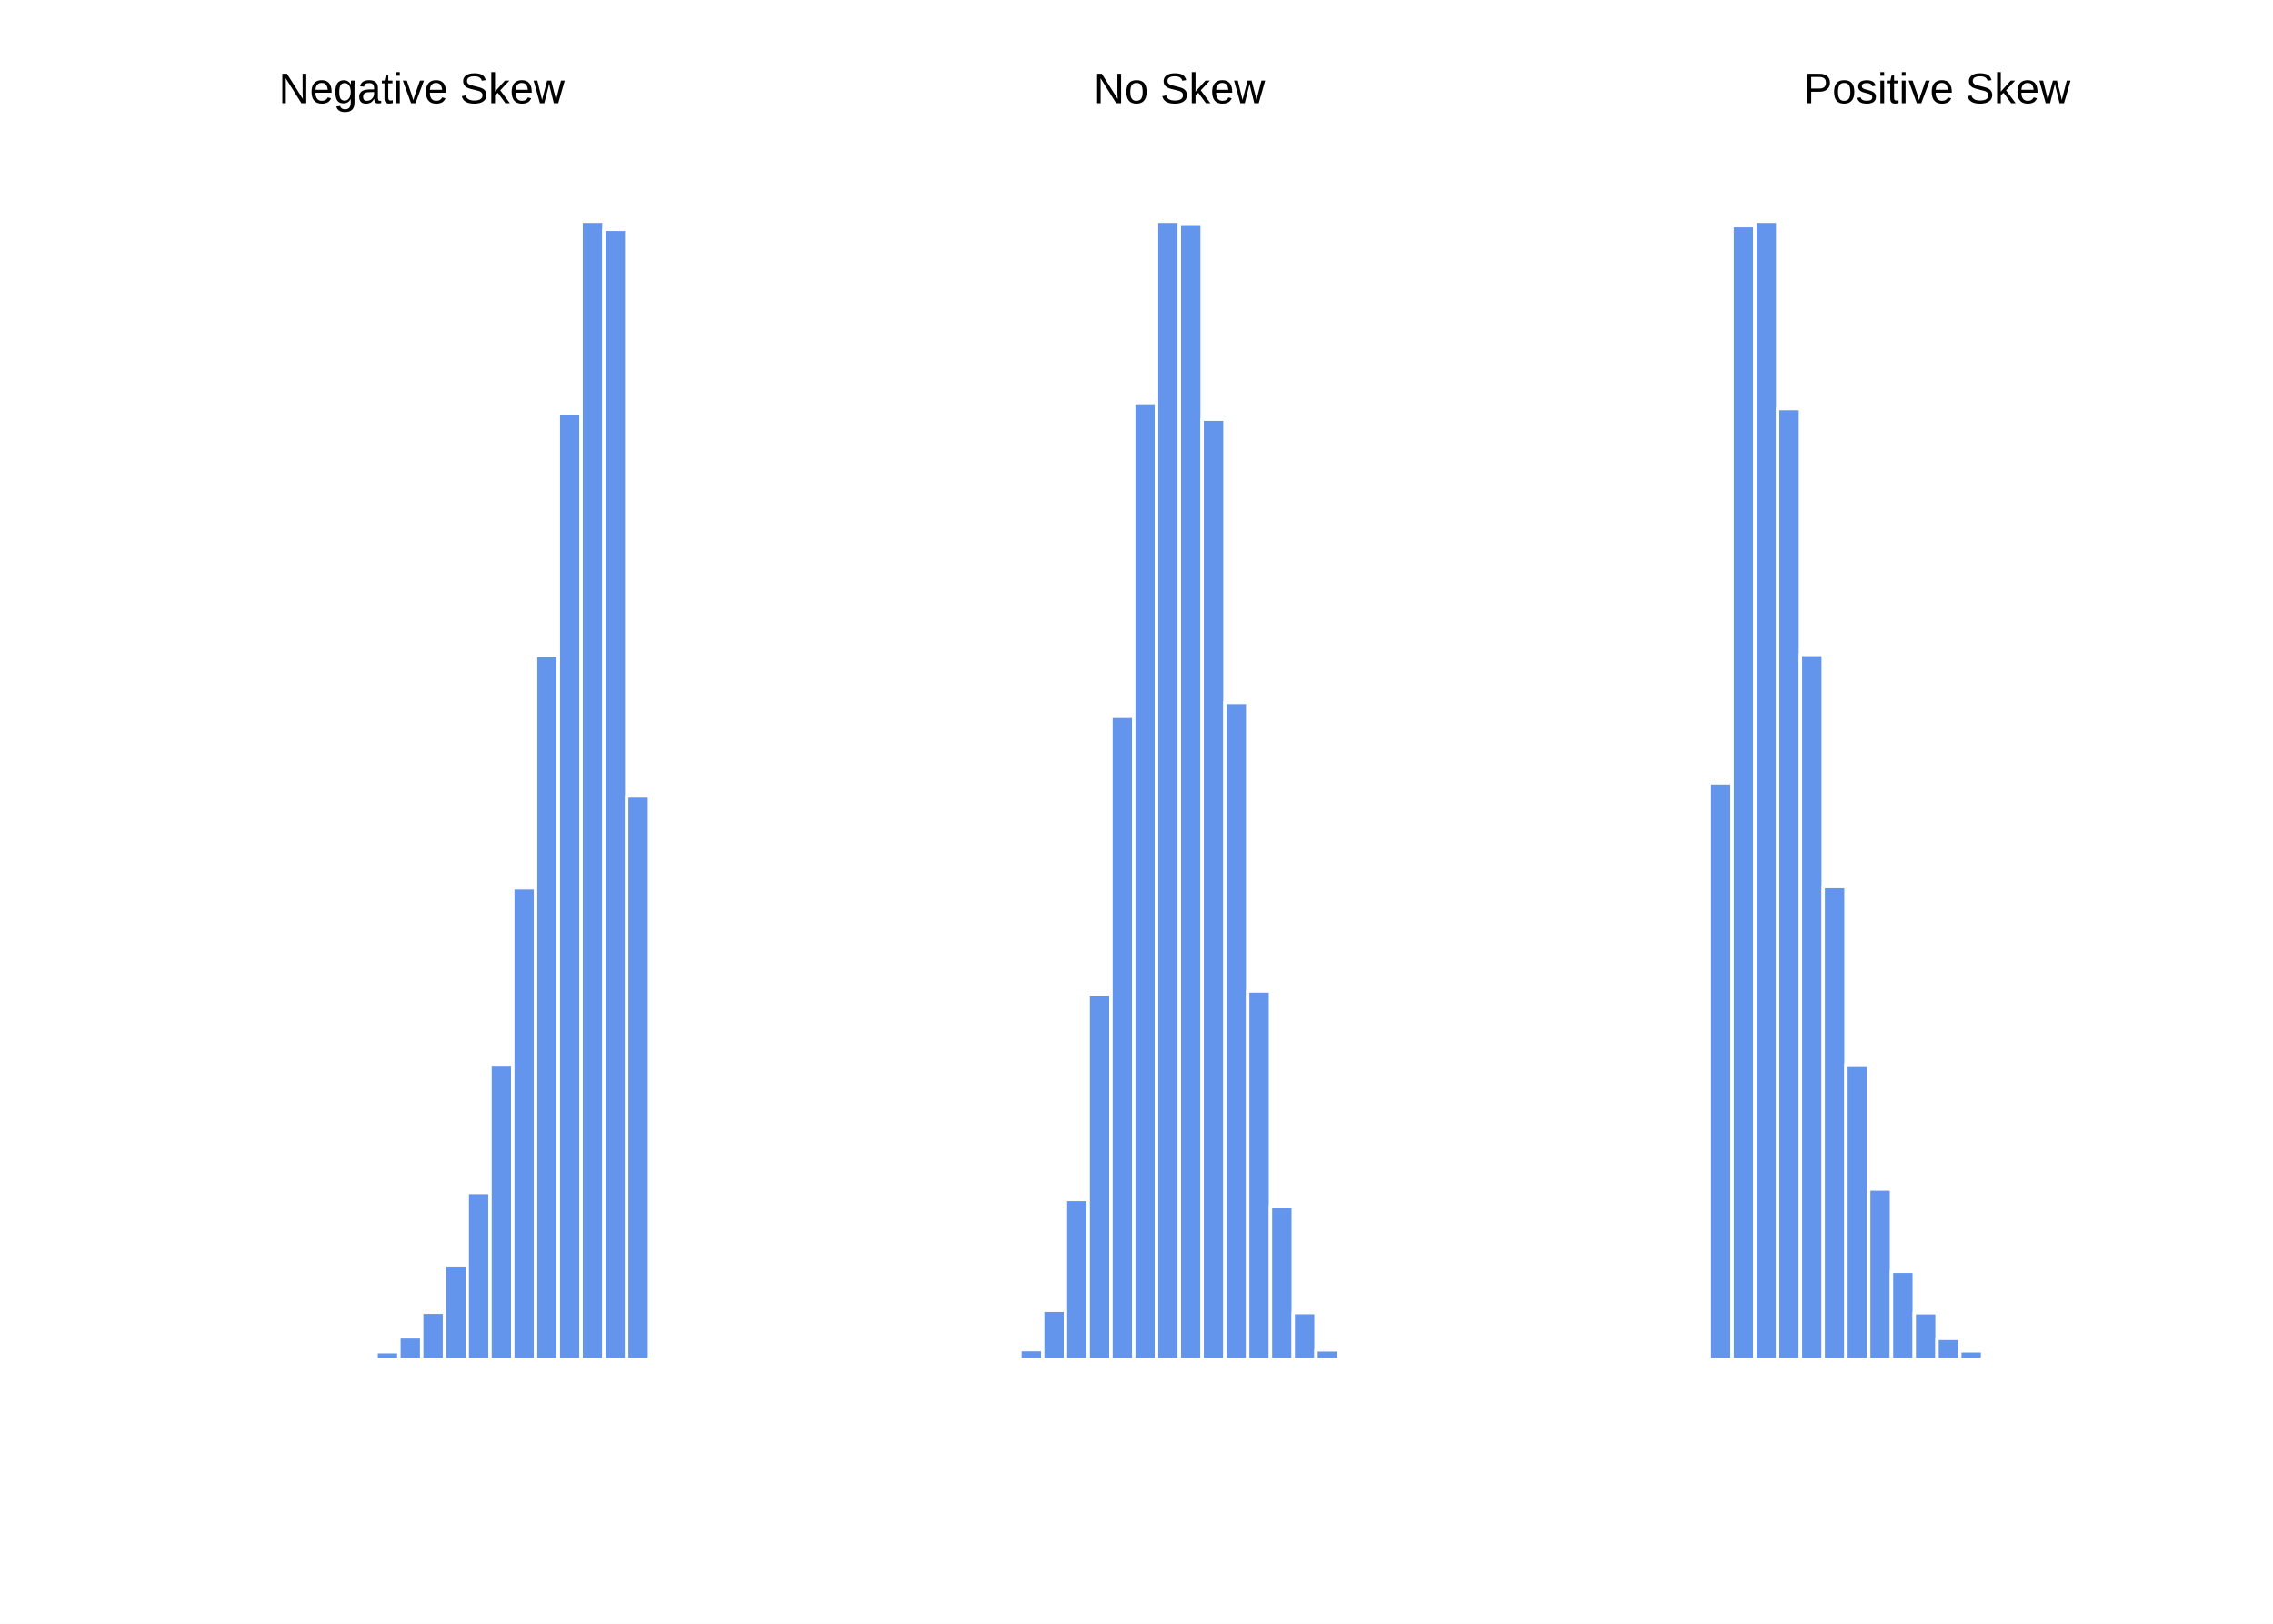
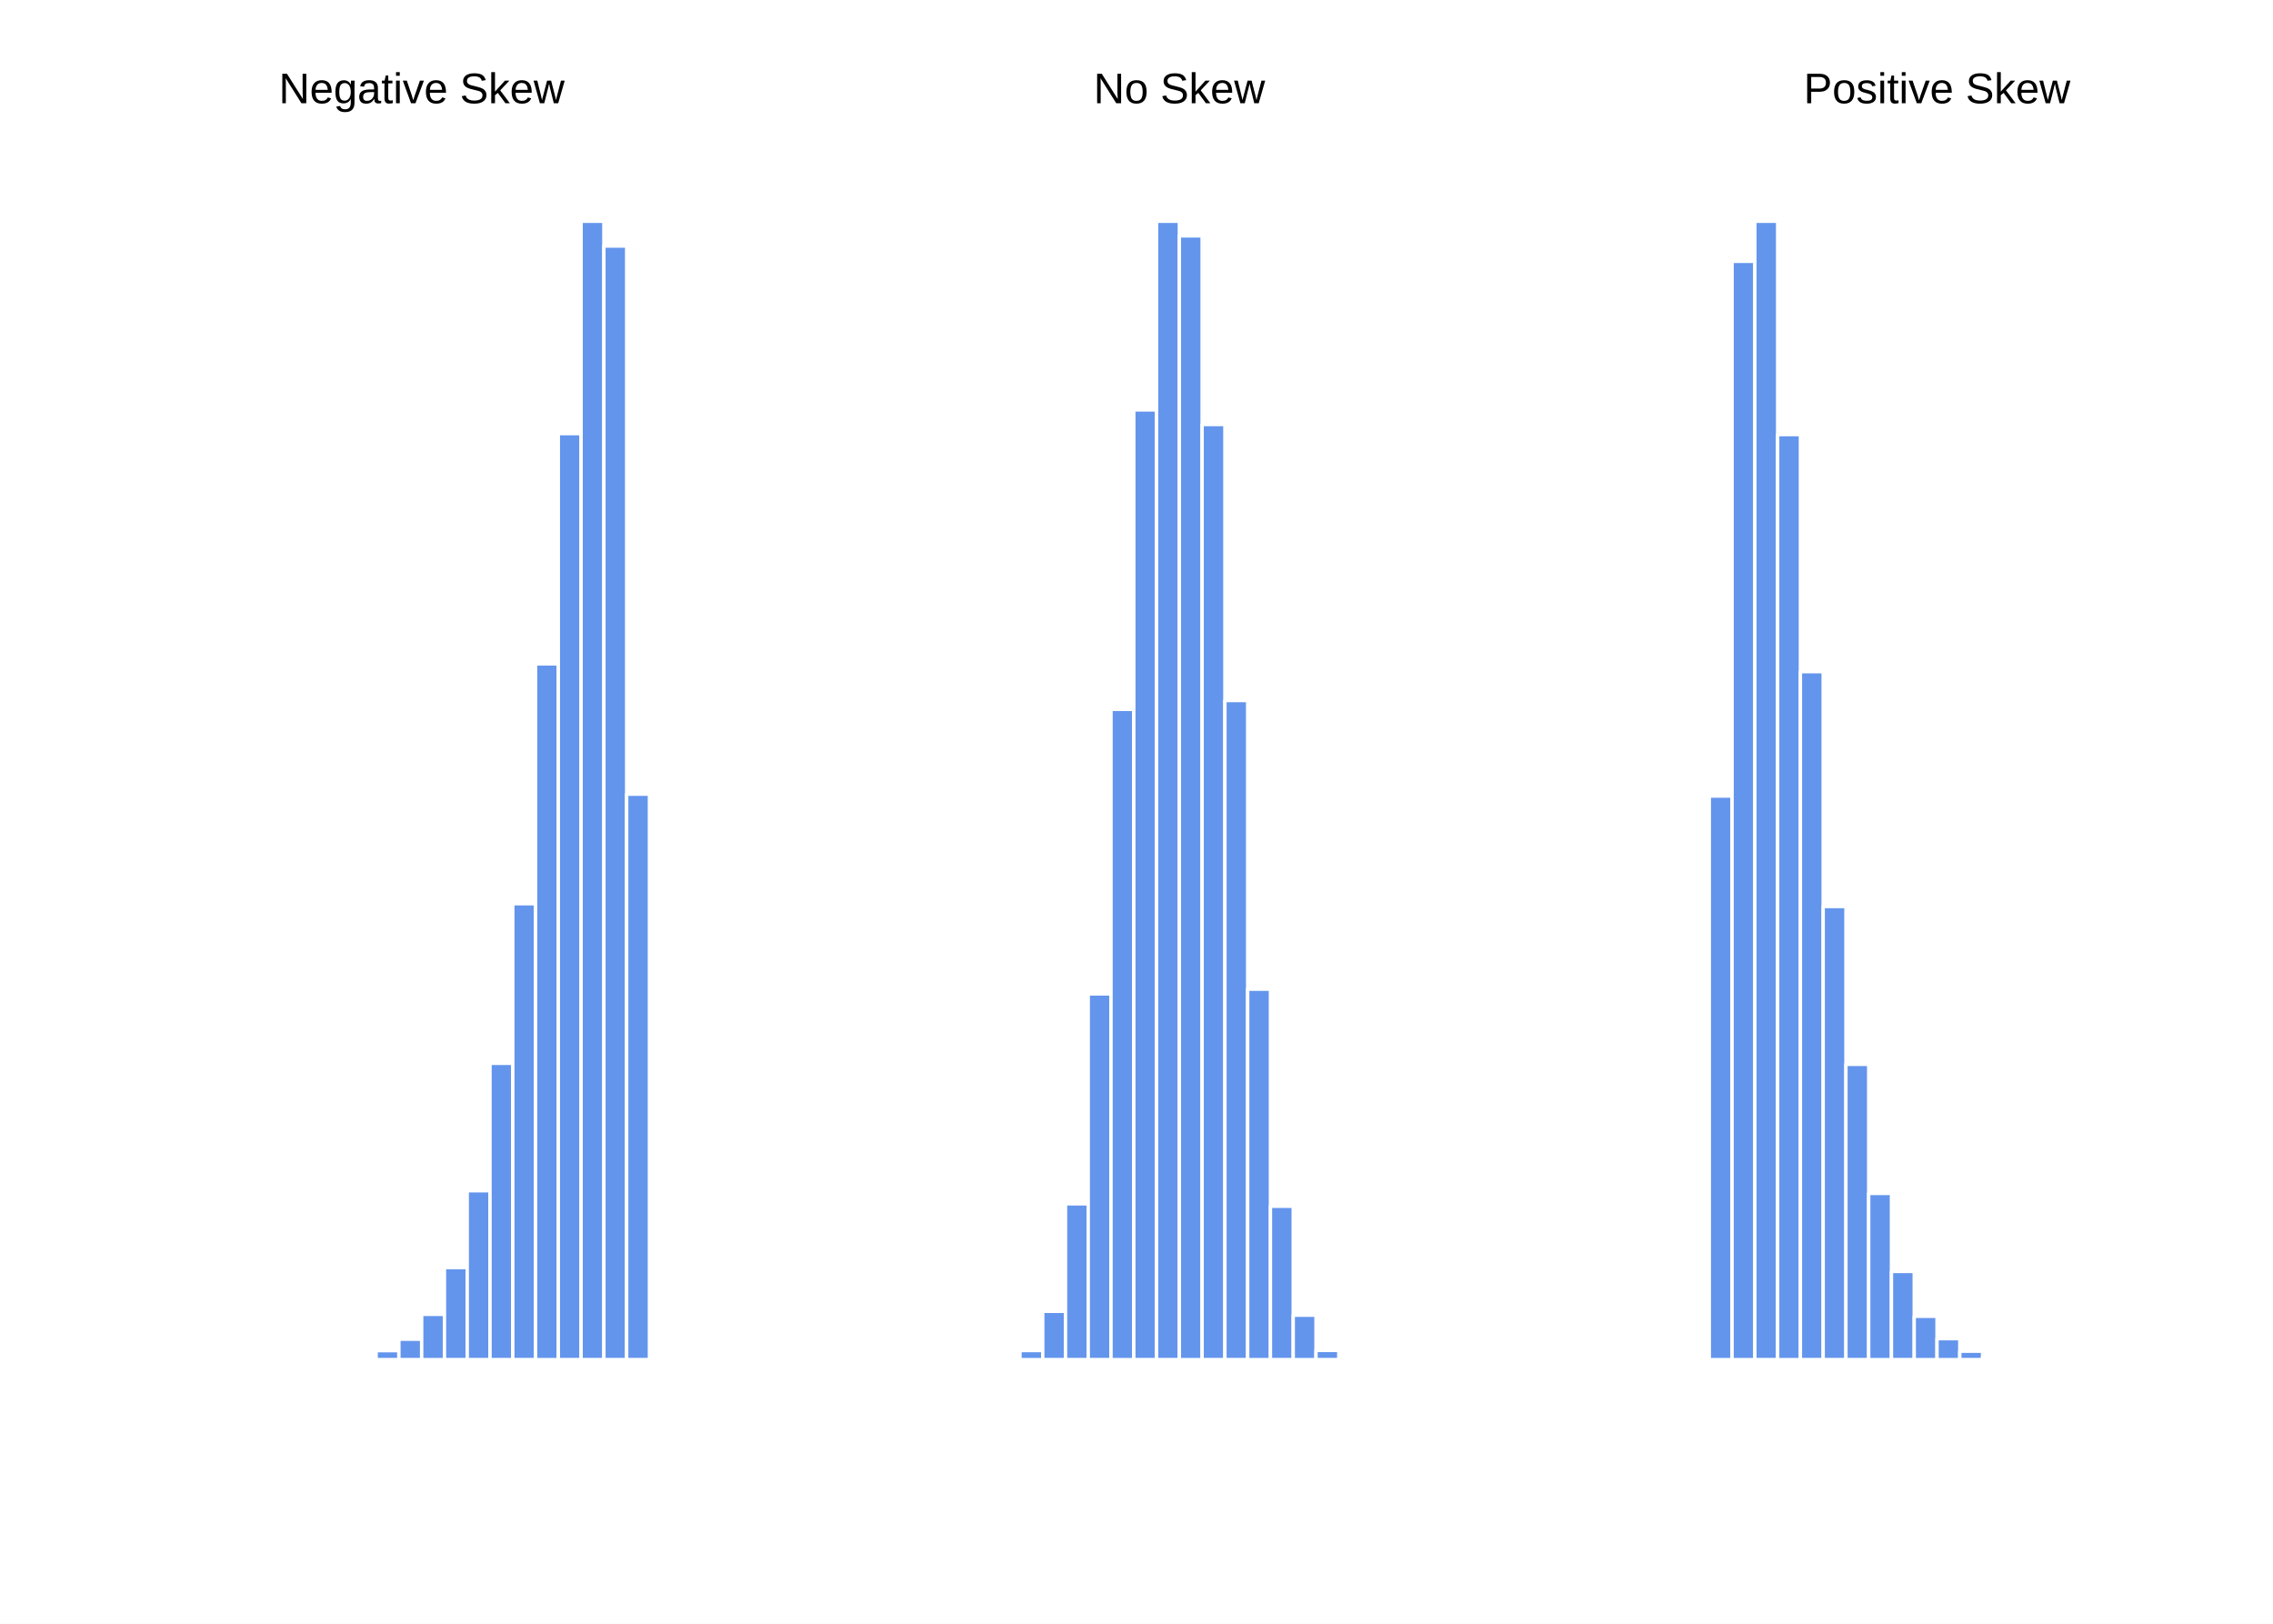
<svg xmlns="http://www.w3.org/2000/svg" class="svglite" width="504.00pt" height="360.00pt" viewBox="0 0 504.00 360.00">
  <defs>
    <style type="text/css">
    .svglite line, .svglite polyline, .svglite polygon, .svglite path, .svglite rect, .svglite circle {
      fill: none;
      stroke: #000000;
      stroke-linecap: round;
      stroke-linejoin: round;
      stroke-miterlimit: 10.00;
    }
    .svglite text {
      white-space: pre;
    }
  </style>
  </defs>
  <rect width="100%" height="100%" style="stroke: none; fill: #FFFFFF;" />
  <defs>
    <clipPath id="cpMC4wMHw1MDQuMDB8MC4wMHwzNjAuMDA=">
      <rect x="0.00" y="0.00" width="504.00" height="360.00" />
    </clipPath>
  </defs>
  <g clip-path="url(#cpMC4wMHw1MDQuMDB8MC4wMHwzNjAuMDA=)">
</g>
  <defs>
    <clipPath id="cpMzguOTd8MTQ4LjA0fDM4Ljk3fDMxMS41Mw==">
      <rect x="38.97" y="38.97" width="109.08" height="272.56" />
    </clipPath>
  </defs>
  <g clip-path="url(#cpMzguOTd8MTQ4LjA0fDM4Ljk3fDMxMS41Mw==)">
</g>
  <defs>
    <clipPath id="cpMC4wMHwxNjguMDB8MC4wMHwzNjAuMDA=">
      <rect x="0.00" y="0.00" width="168.00" height="360.00" />
    </clipPath>
  </defs>
  <g clip-path="url(#cpMC4wMHwxNjguMDB8MC4wMHwzNjAuMDA=)">
    <text x="93.50" y="22.89" text-anchor="middle" style="font-size: 9.50px; font-family: &quot;Arial&quot;;" textLength="63.38px" lengthAdjust="spacingAndGlyphs">Negative Skew</text>
  </g>
  <g clip-path="url(#cpMzguOTd8MTQ4LjA0fDM4Ljk3fDMxMS41Mw==)">
    <rect x="43.01" y="301.43" width="5.05" height="0.00" style="stroke-width: 0.75; stroke: #FFFFFF; fill: #6495ED;" />
    <rect x="48.06" y="301.43" width="5.05" height="0.00" style="stroke-width: 0.75; stroke: #FFFFFF; fill: #6495ED;" />
    <rect x="53.11" y="301.43" width="5.05" height="0.00" style="stroke-width: 0.75; stroke: #FFFFFF; fill: #6495ED;" />
    <rect x="58.16" y="301.43" width="5.05" height="0.00" style="stroke-width: 0.75; stroke: #FFFFFF; fill: #6495ED;" />
-     <rect x="63.21" y="301.42" width="5.05" height="0.012" style="stroke-width: 0.75; stroke: #FFFFFF; fill: #6495ED;" />
-     <rect x="68.26" y="301.34" width="5.05" height="0.099" style="stroke-width: 0.75; stroke: #FFFFFF; fill: #6495ED;" />
+     <rect x="63.21" y="301.43" width="5.05" height="0.00" style="stroke-width: 0.75; stroke: #FFFFFF; fill: #6495ED;" />
+     <rect x="68.26" y="301.37" width="5.05" height="0.061" style="stroke-width: 0.75; stroke: #FFFFFF; fill: #6495ED;" />
    <rect x="73.30" y="301.24" width="5.05" height="0.20" style="stroke-width: 0.75; stroke: #FFFFFF; fill: #6495ED;" />
-     <rect x="78.35" y="300.75" width="5.05" height="0.68" style="stroke-width: 0.75; stroke: #FFFFFF; fill: #6495ED;" />
-     <rect x="83.40" y="299.70" width="5.05" height="1.74" style="stroke-width: 0.75; stroke: #FFFFFF; fill: #6495ED;" />
-     <rect x="88.45" y="296.41" width="5.05" height="5.02" style="stroke-width: 0.75; stroke: #FFFFFF; fill: #6495ED;" />
-     <rect x="93.50" y="290.95" width="5.05" height="10.48" style="stroke-width: 0.75; stroke: #FFFFFF; fill: #6495ED;" />
-     <rect x="98.55" y="280.44" width="5.05" height="21.00" style="stroke-width: 0.75; stroke: #FFFFFF; fill: #6495ED;" />
-     <rect x="103.60" y="264.41" width="5.05" height="37.02" style="stroke-width: 0.75; stroke: #FFFFFF; fill: #6495ED;" />
-     <rect x="108.65" y="235.94" width="5.05" height="65.50" style="stroke-width: 0.75; stroke: #FFFFFF; fill: #6495ED;" />
-     <rect x="113.70" y="196.86" width="5.05" height="104.58" style="stroke-width: 0.75; stroke: #FFFFFF; fill: #6495ED;" />
-     <rect x="118.75" y="145.33" width="5.05" height="156.11" style="stroke-width: 0.75; stroke: #FFFFFF; fill: #6495ED;" />
-     <rect x="123.80" y="91.55" width="5.05" height="209.88" style="stroke-width: 0.75; stroke: #FFFFFF; fill: #6495ED;" />
+     <rect x="78.35" y="300.86" width="5.05" height="0.58" style="stroke-width: 0.75; stroke: #FFFFFF; fill: #6495ED;" />
+     <rect x="83.40" y="299.46" width="5.05" height="1.97" style="stroke-width: 0.75; stroke: #FFFFFF; fill: #6495ED;" />
+     <rect x="88.45" y="296.92" width="5.05" height="4.51" style="stroke-width: 0.75; stroke: #FFFFFF; fill: #6495ED;" />
+     <rect x="93.50" y="291.41" width="5.05" height="10.03" style="stroke-width: 0.75; stroke: #FFFFFF; fill: #6495ED;" />
+     <rect x="98.55" y="281.03" width="5.05" height="20.40" style="stroke-width: 0.75; stroke: #FFFFFF; fill: #6495ED;" />
+     <rect x="103.60" y="264.00" width="5.05" height="37.43" style="stroke-width: 0.75; stroke: #FFFFFF; fill: #6495ED;" />
+     <rect x="108.65" y="235.75" width="5.05" height="65.68" style="stroke-width: 0.75; stroke: #FFFFFF; fill: #6495ED;" />
+     <rect x="113.70" y="200.37" width="5.05" height="101.06" style="stroke-width: 0.75; stroke: #FFFFFF; fill: #6495ED;" />
+     <rect x="118.75" y="147.20" width="5.05" height="154.24" style="stroke-width: 0.75; stroke: #FFFFFF; fill: #6495ED;" />
+     <rect x="123.80" y="96.14" width="5.05" height="205.29" style="stroke-width: 0.75; stroke: #FFFFFF; fill: #6495ED;" />
    <rect x="128.85" y="49.06" width="5.05" height="252.37" style="stroke-width: 0.75; stroke: #FFFFFF; fill: #6495ED;" />
-     <rect x="133.90" y="50.85" width="5.05" height="250.59" style="stroke-width: 0.75; stroke: #FFFFFF; fill: #6495ED;" />
-     <rect x="138.95" y="176.48" width="5.05" height="124.95" style="stroke-width: 0.75; stroke: #FFFFFF; fill: #6495ED;" />
+     <rect x="133.90" y="54.55" width="5.05" height="246.88" style="stroke-width: 0.75; stroke: #FFFFFF; fill: #6495ED;" />
+     <rect x="138.95" y="176.08" width="5.05" height="125.35" style="stroke-width: 0.75; stroke: #FFFFFF; fill: #6495ED;" />
  </g>
  <defs>
    <clipPath id="cpMjA2Ljk3fDMxNi4wNHwzOC45N3wzMTEuNTM=">
      <rect x="206.97" y="38.97" width="109.08" height="272.56" />
    </clipPath>
  </defs>
  <g clip-path="url(#cpMjA2Ljk3fDMxNi4wNHwzOC45N3wzMTEuNTM=)">
</g>
  <defs>
    <clipPath id="cpMTY4LjAwfDMzNi4wMHwwLjAwfDM2MC4wMA==">
      <rect x="168.00" y="0.00" width="168.00" height="360.00" />
    </clipPath>
  </defs>
  <g clip-path="url(#cpMTY4LjAwfDMzNi4wMHwwLjAwfDM2MC4wMA==)">
    <text x="261.50" y="22.89" text-anchor="middle" style="font-size: 9.50px; font-family: &quot;Arial&quot;;" textLength="38.02px" lengthAdjust="spacingAndGlyphs">No Skew</text>
  </g>
  <g clip-path="url(#cpMjA2Ljk3fDMxNi4wNHwzOC45N3wzMTEuNTM=)">
    <rect x="211.01" y="301.43" width="5.05" height="0.00" style="stroke-width: 0.75; stroke: #FFFFFF; fill: #6495ED;" />
-     <rect x="216.06" y="301.41" width="5.05" height="0.029" style="stroke-width: 0.75; stroke: #FFFFFF; fill: #6495ED;" />
-     <rect x="221.11" y="301.21" width="5.05" height="0.22" style="stroke-width: 0.75; stroke: #FFFFFF; fill: #6495ED;" />
-     <rect x="226.16" y="299.24" width="5.05" height="2.19" style="stroke-width: 0.75; stroke: #FFFFFF; fill: #6495ED;" />
-     <rect x="231.21" y="290.52" width="5.05" height="10.92" style="stroke-width: 0.75; stroke: #FFFFFF; fill: #6495ED;" />
-     <rect x="236.26" y="265.95" width="5.05" height="35.48" style="stroke-width: 0.75; stroke: #FFFFFF; fill: #6495ED;" />
-     <rect x="241.30" y="220.38" width="5.05" height="81.06" style="stroke-width: 0.75; stroke: #FFFFFF; fill: #6495ED;" />
-     <rect x="246.35" y="158.82" width="5.05" height="142.62" style="stroke-width: 0.75; stroke: #FFFFFF; fill: #6495ED;" />
-     <rect x="251.40" y="89.27" width="5.05" height="212.17" style="stroke-width: 0.75; stroke: #FFFFFF; fill: #6495ED;" />
+     <rect x="216.06" y="301.43" width="5.05" height="0.00" style="stroke-width: 0.75; stroke: #FFFFFF; fill: #6495ED;" />
+     <rect x="221.11" y="301.20" width="5.05" height="0.23" style="stroke-width: 0.75; stroke: #FFFFFF; fill: #6495ED;" />
+     <rect x="226.16" y="299.43" width="5.05" height="2.01" style="stroke-width: 0.75; stroke: #FFFFFF; fill: #6495ED;" />
+     <rect x="231.21" y="290.73" width="5.05" height="10.70" style="stroke-width: 0.75; stroke: #FFFFFF; fill: #6495ED;" />
+     <rect x="236.26" y="266.90" width="5.05" height="34.53" style="stroke-width: 0.75; stroke: #FFFFFF; fill: #6495ED;" />
+     <rect x="241.30" y="220.37" width="5.05" height="81.06" style="stroke-width: 0.75; stroke: #FFFFFF; fill: #6495ED;" />
+     <rect x="246.35" y="157.28" width="5.05" height="144.16" style="stroke-width: 0.75; stroke: #FFFFFF; fill: #6495ED;" />
+     <rect x="251.40" y="90.88" width="5.05" height="210.55" style="stroke-width: 0.75; stroke: #FFFFFF; fill: #6495ED;" />
    <rect x="256.45" y="49.06" width="5.05" height="252.37" style="stroke-width: 0.75; stroke: #FFFFFF; fill: #6495ED;" />
-     <rect x="261.50" y="49.53" width="5.05" height="251.90" style="stroke-width: 0.75; stroke: #FFFFFF; fill: #6495ED;" />
-     <rect x="266.55" y="92.95" width="5.05" height="208.49" style="stroke-width: 0.75; stroke: #FFFFFF; fill: #6495ED;" />
-     <rect x="271.60" y="155.73" width="5.05" height="145.71" style="stroke-width: 0.75; stroke: #FFFFFF; fill: #6495ED;" />
-     <rect x="276.65" y="219.73" width="5.05" height="81.71" style="stroke-width: 0.75; stroke: #FFFFFF; fill: #6495ED;" />
-     <rect x="281.70" y="267.41" width="5.05" height="34.02" style="stroke-width: 0.75; stroke: #FFFFFF; fill: #6495ED;" />
-     <rect x="286.75" y="291.03" width="5.05" height="10.40" style="stroke-width: 0.75; stroke: #FFFFFF; fill: #6495ED;" />
-     <rect x="291.80" y="299.30" width="5.05" height="2.13" style="stroke-width: 0.75; stroke: #FFFFFF; fill: #6495ED;" />
-     <rect x="296.85" y="301.23" width="5.05" height="0.21" style="stroke-width: 0.75; stroke: #FFFFFF; fill: #6495ED;" />
-     <rect x="301.90" y="301.42" width="5.05" height="0.015" style="stroke-width: 0.75; stroke: #FFFFFF; fill: #6495ED;" />
+     <rect x="261.50" y="52.29" width="5.05" height="249.15" style="stroke-width: 0.75; stroke: #FFFFFF; fill: #6495ED;" />
+     <rect x="266.55" y="94.12" width="5.05" height="207.31" style="stroke-width: 0.75; stroke: #FFFFFF; fill: #6495ED;" />
+     <rect x="271.60" y="155.31" width="5.05" height="146.12" style="stroke-width: 0.75; stroke: #FFFFFF; fill: #6495ED;" />
+     <rect x="276.65" y="219.32" width="5.05" height="82.12" style="stroke-width: 0.75; stroke: #FFFFFF; fill: #6495ED;" />
+     <rect x="281.70" y="267.44" width="5.05" height="33.99" style="stroke-width: 0.75; stroke: #FFFFFF; fill: #6495ED;" />
+     <rect x="286.75" y="291.60" width="5.05" height="9.84" style="stroke-width: 0.75; stroke: #FFFFFF; fill: #6495ED;" />
+     <rect x="291.80" y="299.41" width="5.05" height="2.02" style="stroke-width: 0.75; stroke: #FFFFFF; fill: #6495ED;" />
+     <rect x="296.85" y="301.26" width="5.05" height="0.18" style="stroke-width: 0.75; stroke: #FFFFFF; fill: #6495ED;" />
+     <rect x="301.90" y="301.43" width="5.05" height="0.00" style="stroke-width: 0.75; stroke: #FFFFFF; fill: #6495ED;" />
    <rect x="306.95" y="301.43" width="5.05" height="0.00" style="stroke-width: 0.75; stroke: #FFFFFF; fill: #6495ED;" />
  </g>
  <defs>
    <clipPath id="cpMzc0Ljk3fDQ4NC4wNHwzOC45N3wzMTEuNTM=">
      <rect x="374.97" y="38.97" width="109.08" height="272.56" />
    </clipPath>
  </defs>
  <g clip-path="url(#cpMzc0Ljk3fDQ4NC4wNHwzOC45N3wzMTEuNTM=)">
</g>
  <defs>
    <clipPath id="cpMzM2LjAwfDUwNC4wMHwwLjAwfDM2MC4wMA==">
      <rect x="336.00" y="0.00" width="168.00" height="360.00" />
    </clipPath>
  </defs>
  <g clip-path="url(#cpMzM2LjAwfDUwNC4wMHwwLjAwfDM2MC4wMA==)">
    <text x="429.50" y="22.89" text-anchor="middle" style="font-size: 9.50px; font-family: &quot;Arial&quot;;" textLength="59.15px" lengthAdjust="spacingAndGlyphs">Positive Skew</text>
  </g>
  <g clip-path="url(#cpMzc0Ljk3fDQ4NC4wNHwzOC45N3wzMTEuNTM=)">
-     <rect x="379.01" y="173.56" width="5.05" height="127.87" style="stroke-width: 0.75; stroke: #FFFFFF; fill: #6495ED;" />
-     <rect x="384.06" y="50.04" width="5.05" height="251.39" style="stroke-width: 0.75; stroke: #FFFFFF; fill: #6495ED;" />
+     <rect x="379.01" y="176.50" width="5.05" height="124.94" style="stroke-width: 0.75; stroke: #FFFFFF; fill: #6495ED;" />
+     <rect x="384.06" y="57.94" width="5.05" height="243.50" style="stroke-width: 0.75; stroke: #FFFFFF; fill: #6495ED;" />
    <rect x="389.11" y="49.06" width="5.05" height="252.37" style="stroke-width: 0.75; stroke: #FFFFFF; fill: #6495ED;" />
-     <rect x="394.16" y="90.60" width="5.05" height="210.83" style="stroke-width: 0.75; stroke: #FFFFFF; fill: #6495ED;" />
-     <rect x="399.21" y="145.10" width="5.05" height="156.34" style="stroke-width: 0.75; stroke: #FFFFFF; fill: #6495ED;" />
-     <rect x="404.26" y="196.57" width="5.05" height="104.87" style="stroke-width: 0.75; stroke: #FFFFFF; fill: #6495ED;" />
-     <rect x="409.30" y="236.04" width="5.05" height="65.39" style="stroke-width: 0.75; stroke: #FFFFFF; fill: #6495ED;" />
-     <rect x="414.35" y="263.64" width="5.05" height="37.80" style="stroke-width: 0.75; stroke: #FFFFFF; fill: #6495ED;" />
-     <rect x="419.40" y="281.88" width="5.05" height="19.56" style="stroke-width: 0.75; stroke: #FFFFFF; fill: #6495ED;" />
-     <rect x="424.45" y="291.06" width="5.05" height="10.38" style="stroke-width: 0.75; stroke: #FFFFFF; fill: #6495ED;" />
-     <rect x="429.50" y="296.74" width="5.05" height="4.69" style="stroke-width: 0.75; stroke: #FFFFFF; fill: #6495ED;" />
-     <rect x="434.55" y="299.51" width="5.05" height="1.93" style="stroke-width: 0.75; stroke: #FFFFFF; fill: #6495ED;" />
-     <rect x="439.60" y="300.91" width="5.05" height="0.52" style="stroke-width: 0.75; stroke: #FFFFFF; fill: #6495ED;" />
-     <rect x="444.65" y="301.34" width="5.05" height="0.100" style="stroke-width: 0.75; stroke: #FFFFFF; fill: #6495ED;" />
-     <rect x="449.70" y="301.34" width="5.05" height="0.100" style="stroke-width: 0.75; stroke: #FFFFFF; fill: #6495ED;" />
+     <rect x="394.16" y="96.35" width="5.05" height="205.09" style="stroke-width: 0.75; stroke: #FFFFFF; fill: #6495ED;" />
+     <rect x="399.21" y="148.91" width="5.05" height="152.52" style="stroke-width: 0.75; stroke: #FFFFFF; fill: #6495ED;" />
+     <rect x="404.26" y="200.98" width="5.05" height="100.45" style="stroke-width: 0.75; stroke: #FFFFFF; fill: #6495ED;" />
+     <rect x="409.30" y="235.98" width="5.05" height="65.45" style="stroke-width: 0.75; stroke: #FFFFFF; fill: #6495ED;" />
+     <rect x="414.35" y="264.59" width="5.05" height="36.85" style="stroke-width: 0.75; stroke: #FFFFFF; fill: #6495ED;" />
+     <rect x="419.40" y="281.89" width="5.05" height="19.54" style="stroke-width: 0.75; stroke: #FFFFFF; fill: #6495ED;" />
+     <rect x="424.45" y="291.84" width="5.05" height="9.60" style="stroke-width: 0.75; stroke: #FFFFFF; fill: #6495ED;" />
+     <rect x="429.50" y="296.80" width="5.05" height="4.64" style="stroke-width: 0.75; stroke: #FFFFFF; fill: #6495ED;" />
+     <rect x="434.55" y="299.58" width="5.05" height="1.85" style="stroke-width: 0.75; stroke: #FFFFFF; fill: #6495ED;" />
+     <rect x="439.60" y="300.84" width="5.05" height="0.60" style="stroke-width: 0.75; stroke: #FFFFFF; fill: #6495ED;" />
+     <rect x="444.65" y="301.18" width="5.05" height="0.26" style="stroke-width: 0.75; stroke: #FFFFFF; fill: #6495ED;" />
+     <rect x="449.70" y="301.36" width="5.05" height="0.073" style="stroke-width: 0.75; stroke: #FFFFFF; fill: #6495ED;" />
    <rect x="454.75" y="301.43" width="5.05" height="0.00" style="stroke-width: 0.75; stroke: #FFFFFF; fill: #6495ED;" />
    <rect x="459.80" y="301.43" width="5.05" height="0.00" style="stroke-width: 0.75; stroke: #FFFFFF; fill: #6495ED;" />
    <rect x="464.85" y="301.43" width="5.05" height="0.00" style="stroke-width: 0.75; stroke: #FFFFFF; fill: #6495ED;" />
    <rect x="469.90" y="301.43" width="5.05" height="0.00" style="stroke-width: 0.75; stroke: #FFFFFF; fill: #6495ED;" />
    <rect x="474.95" y="301.43" width="5.05" height="0.00" style="stroke-width: 0.75; stroke: #FFFFFF; fill: #6495ED;" />
  </g>
</svg>
